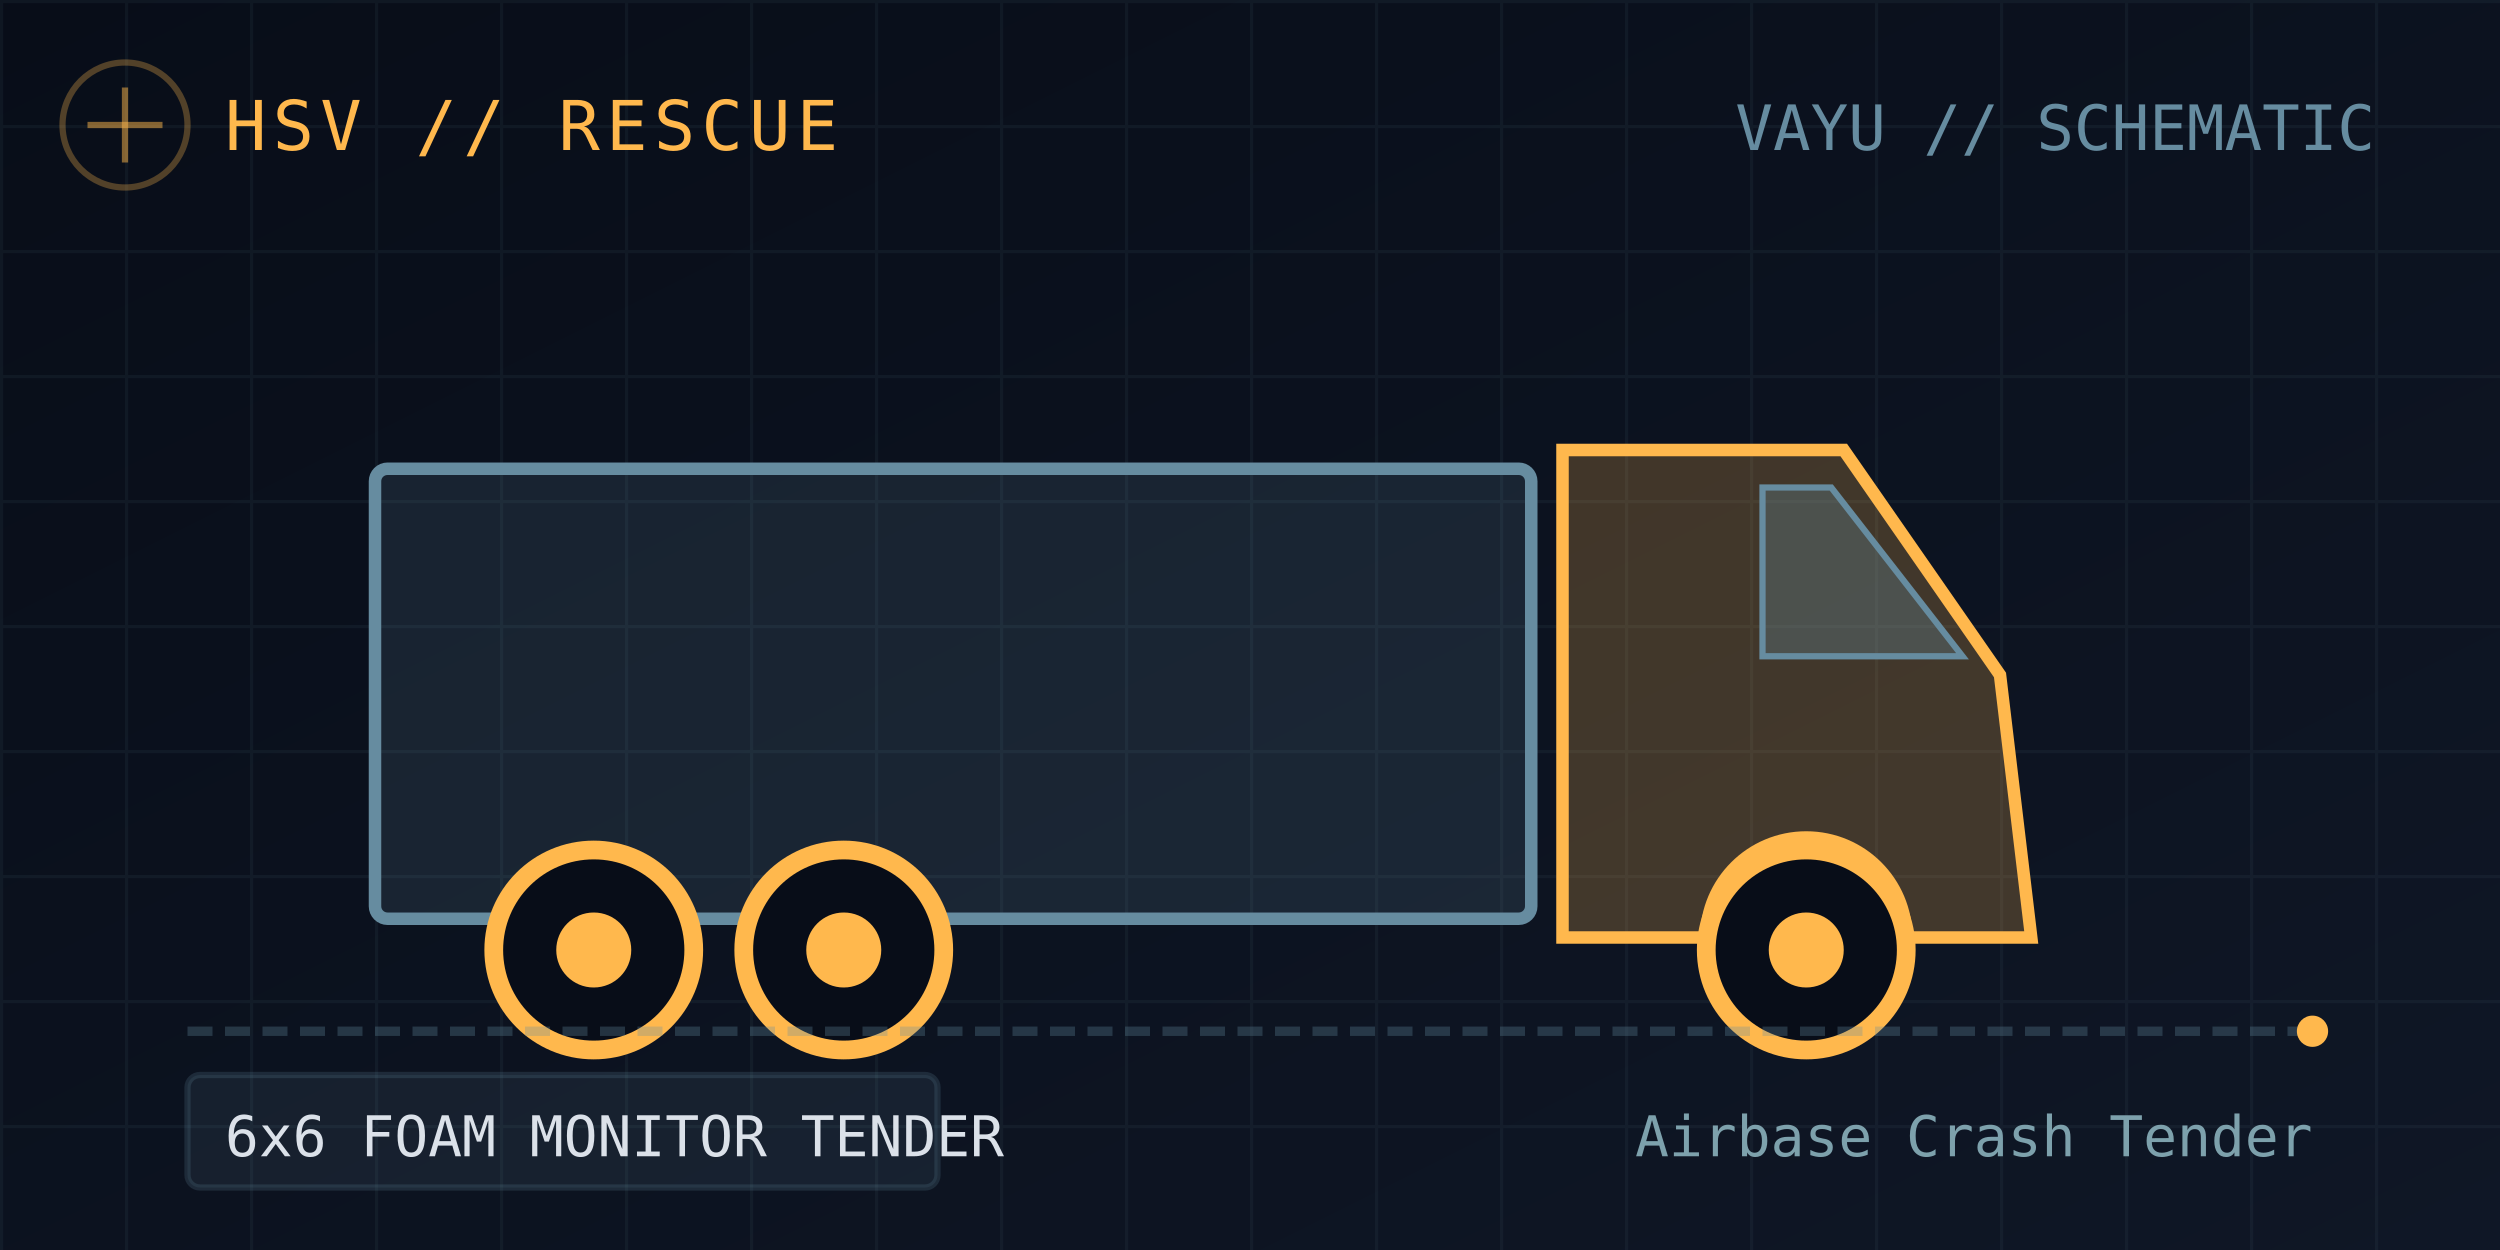
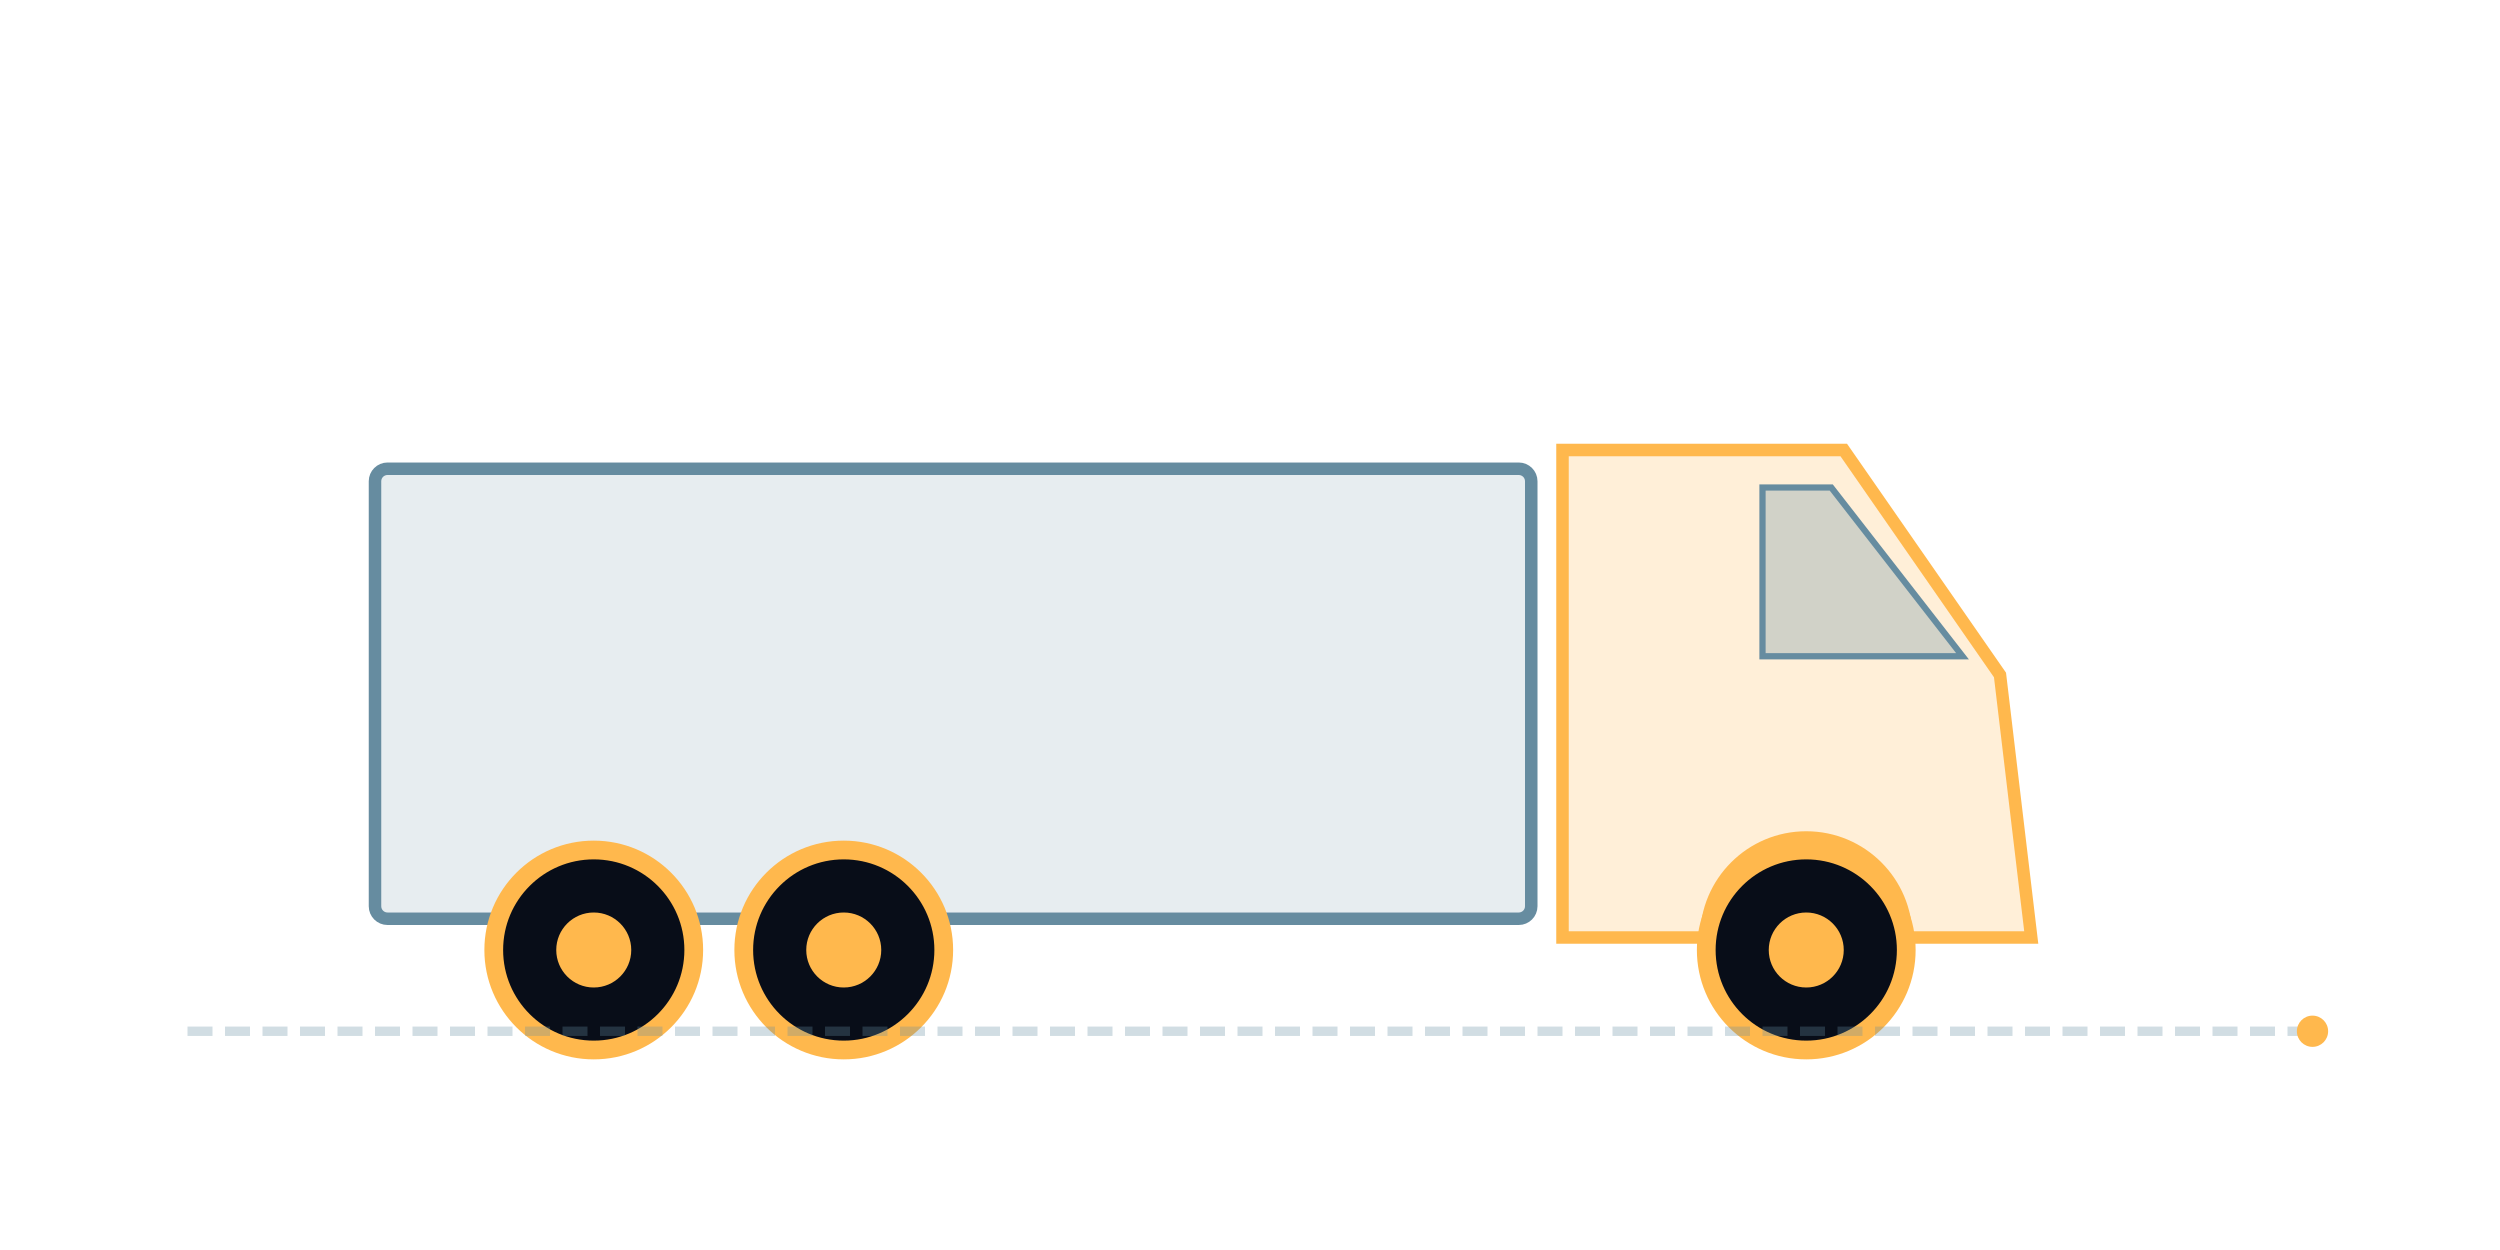
<svg xmlns="http://www.w3.org/2000/svg" viewBox="0 0 400 200" width="100%" height="100%">
  <defs>
    <linearGradient id="bg-grad" x1="0%" y1="0%" x2="100%" y2="100%">
      <stop offset="0%" stop-color="#080D18" />
      <stop offset="100%" stop-color="#0F1726" />
    </linearGradient>
    <linearGradient id="gold-grad" x1="0%" y1="0%" x2="100%" y2="0%">
      <stop offset="0%" stop-color="#FFB84D" />
      <stop offset="100%" stop-color="#FFD180" />
    </linearGradient>
    <pattern id="grid" width="20" height="20" patternUnits="userSpaceOnUse">
      <path d="M 20 0 L 0 0 0 20" fill="none" stroke="rgba(102,140,160,0.08)" stroke-width="1" />
    </pattern>
  </defs>
-   <rect width="100%" height="100%" fill="url(#bg-grad)" />
-   <rect width="100%" height="100%" fill="url(#grid)" />
-   <circle cx="20" cy="20" r="10" fill="none" stroke="rgba(255,184,77,0.3)" stroke-width="1" />
-   <line x1="20" y1="14" x2="20" y2="26" stroke="rgba(255,184,77,0.5)" stroke-width="1" />
-   <line x1="14" y1="20" x2="26" y2="20" stroke="rgba(255,184,77,0.5)" stroke-width="1" />
-   <text x="36" y="24" fill="#FFB84D" font-family="'Share Tech Mono', monospace" font-size="11" letter-spacing="1">HSV // RESCUE</text>
-   <text x="380" y="24" text-anchor="end" fill="#668CA0" font-family="'Share Tech Mono', monospace" font-size="10">VAYU // SCHEMATIC</text>
  <g transform="translate(40, 30)">
    <path d="M 210,120 L 210,42 L 255,42 L 280,78 L 285,120 L 265,120 A 16 16 0 0 0 233,120 L 210,120 Z" fill="rgba(255,184,77,0.22)" stroke="#FFB84D" stroke-width="2" />
    <polygon points="242,48 253,48 274,75 242,75" fill="rgba(102,140,160,0.3)" stroke="#668CA0" stroke-width="1" />
    <rect x="20" y="45" width="185" height="72" rx="2" fill="rgba(102,140,160,0.16)" stroke="#668CA0" stroke-width="2" />
    <circle cx="55" cy="122" r="16" fill="#080D18" stroke="#FFB84D" stroke-width="3" />
    <circle cx="55" cy="122" r="6" fill="#FFB84D" />
    <circle cx="95" cy="122" r="16" fill="#080D18" stroke="#FFB84D" stroke-width="3" />
    <circle cx="95" cy="122" r="6" fill="#FFB84D" />
    <circle cx="249" cy="122" r="16" fill="#080D18" stroke="#FFB84D" stroke-width="3" />
    <circle cx="249" cy="122" r="6" fill="#FFB84D" />
  </g>
  <line x1="30" y1="165" x2="370" y2="165" stroke="rgba(102,140,160,0.3)" stroke-width="1.5" stroke-dasharray="4 2" />
  <circle cx="370" cy="165" r="2.5" fill="#FFB84D" />
-   <rect x="30" y="172" width="120" height="18" rx="2" fill="rgba(102,140,160,0.12)" stroke="rgba(102,140,160,0.2)" />
-   <text x="36" y="185" fill="#DBE1E9" font-family="'Share Tech Mono', monospace" font-size="9">6x6 FOAM MONITOR TENDER</text>
-   <text x="370" y="185" text-anchor="end" fill="#7DA1AC" font-family="'Share Tech Mono', monospace" font-size="9">Airbase Crash Tender</text>
</svg>
